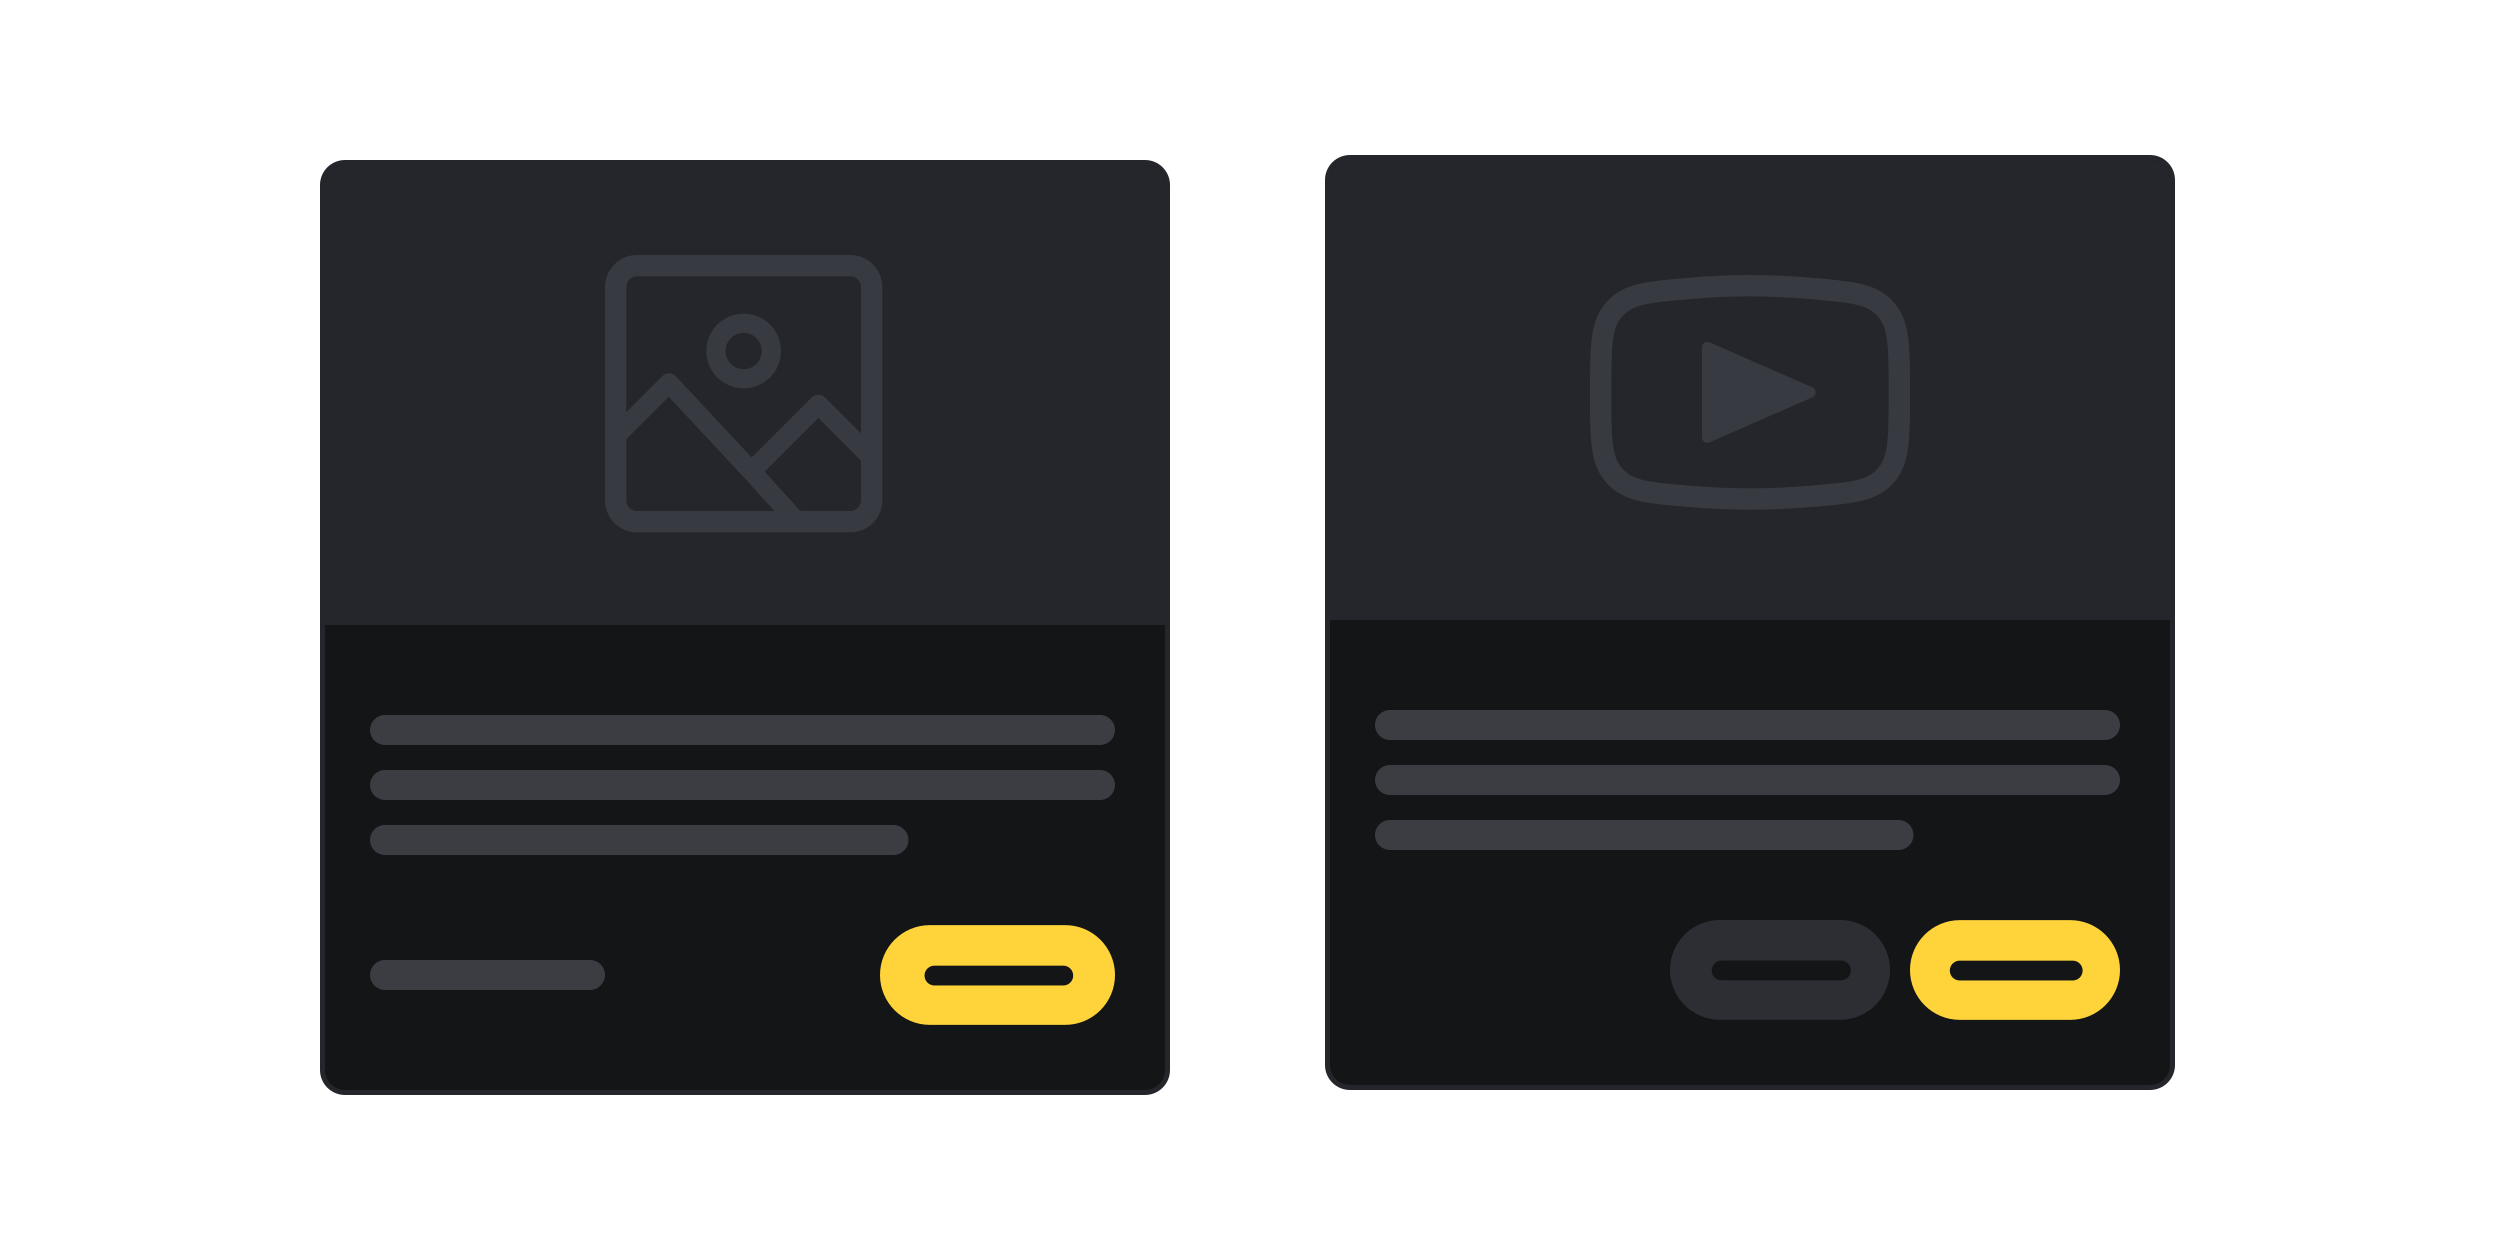
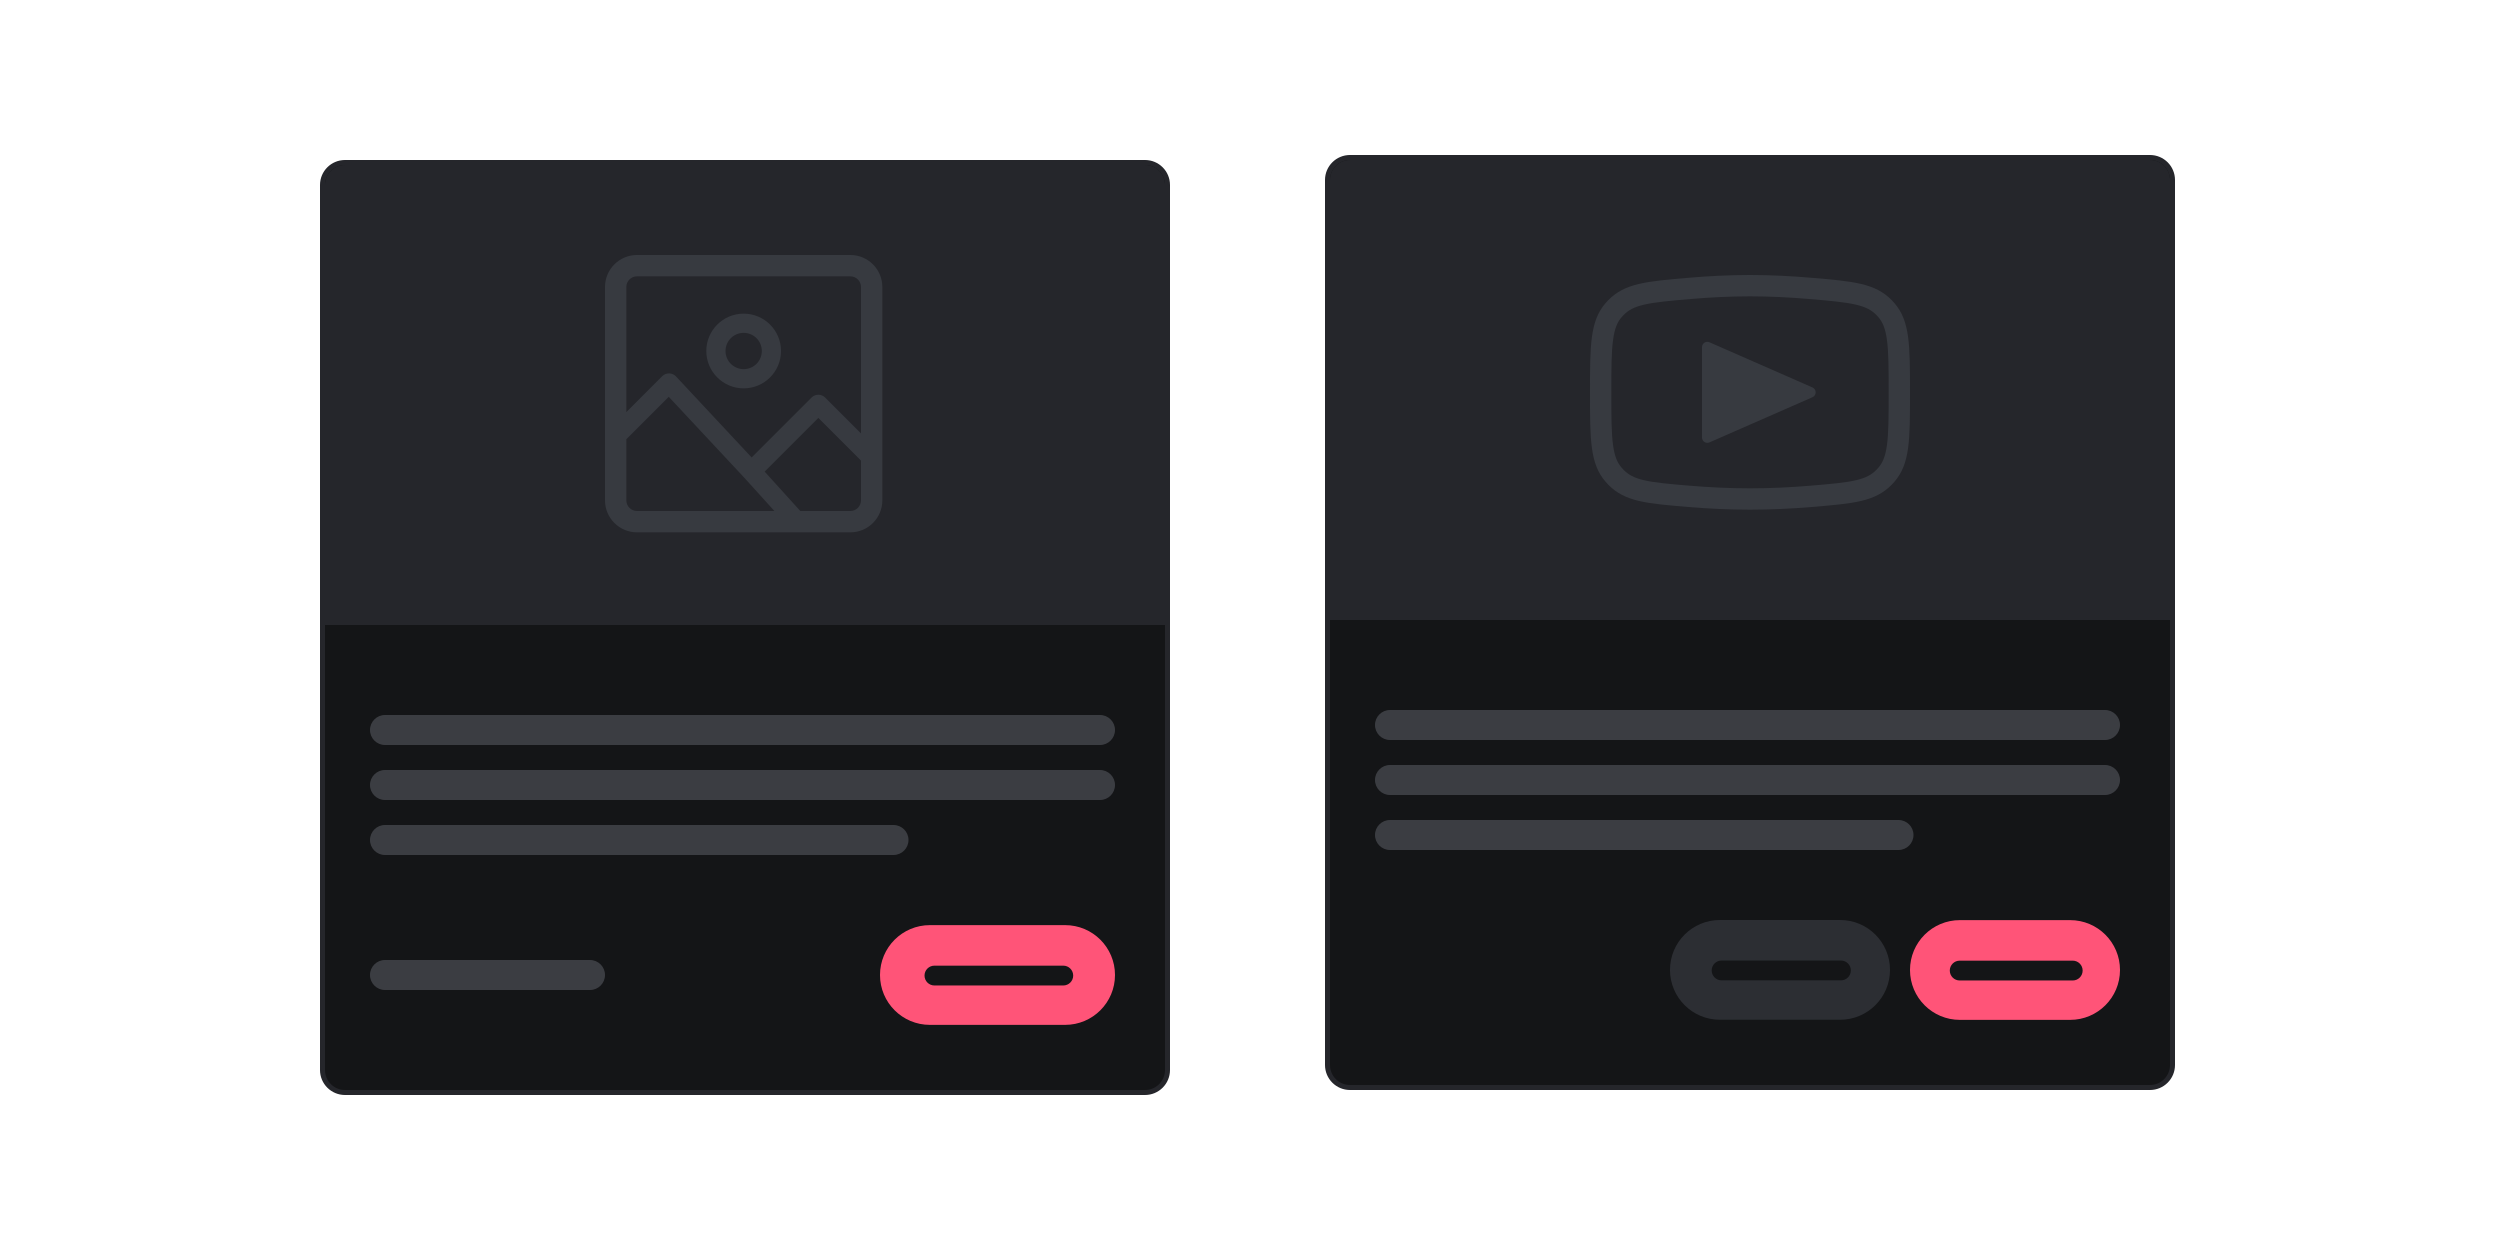
<svg xmlns="http://www.w3.org/2000/svg" fill="none" viewBox="0 0 500 250">
  <rect width="169" height="186" x="64.5" y="32.5" fill="#141517" stroke="#25262B" rx="4.5" />
  <rect width="107.698" height="6" x="74" y="165" fill="#3B3D42" rx="3" />
  <rect width="47" height="6" x="74" y="192" fill="#3B3D42" rx="3" />
  <rect width="149" height="6" x="74" y="154" fill="#3B3D42" rx="3" />
  <rect width="149" height="6" x="74" y="143" fill="#3B3D42" rx="3" />
-   <rect width="47" height="19.95" x="176" y="185.025" fill="#FFD43B" rx="9.975" />
+   <rect width="47" height="19.95" x="176" y="185.025" fill="#ff5478" rx="9.975" />
  <rect width="29.735" height="3.968" x="184.904" y="193.13" fill="#141517" rx="1.984" />
  <path fill="#25262B" d="M65 37a4 4 0 014-4h160a4 4 0 014 4v88H65V37z" />
  <path fill="#373A40" fill-rule="evenodd" d="M127.4 51h42.667a6.4 6.4 0 016.4 6.4v42.667a6.4 6.4 0 01-6.4 6.4H127.4a6.4 6.4 0 01-6.4-6.4V57.4a6.4 6.4 0 016.4-6.4zm0 4.267a2.133 2.133 0 00-2.133 2.133v25.018l7.175-7.176a1.921 1.921 0 012.762.048l15.123 16.201 11.982-11.982a1.92 1.92 0 012.715 0l7.176 7.176V57.4a2.133 2.133 0 00-2.133-2.133H127.4zm-2.133 44.8V87.849l8.486-8.486 15.113 16.19 6.016 6.647H127.4a2.133 2.133 0 01-2.133-2.133zm44.8 2.133h-10.006l-7.132-7.88 10.738-10.738 8.533 8.533v7.952a2.133 2.133 0 01-2.133 2.133zm-24.964-32a3.63 3.63 0 117.261.001 3.63 3.63 0 01-7.261-.001zm3.63-7.47a7.47 7.47 0 100 14.94 7.47 7.47 0 000-14.94z" clip-rule="evenodd" />
  <rect width="169" height="186" x="265.5" y="31.5" fill="#141517" stroke="#25262B" rx="4.5" />
  <rect width="107.698" height="6" x="275" y="164" fill="#3B3D42" rx="3" />
  <rect width="149" height="6" x="275" y="153" fill="#3B3D42" rx="3" />
  <rect width="149" height="6" x="275" y="142" fill="#3B3D42" rx="3" />
-   <rect width="42" height="19.95" x="382" y="184.025" fill="#FFD43B" rx="9.975" />
+   <rect width="42" height="19.95" x="382" y="184.025" fill="#ff5478" rx="9.975" />
  <rect width="26.571" height="3.968" x="389.957" y="192.13" fill="#141517" rx="1.984" />
  <rect width="44" height="19.95" x="334" y="184" fill="#2C2E33" rx="9.975" />
  <rect width="27.837" height="3.968" x="342.335" y="192.105" fill="#141517" rx="1.984" />
  <path fill="#25262B" d="M266 36a4 4 0 014-4h160a4 4 0 014 4v88H266V36z" />
  <path fill="#373A40" fill-rule="evenodd" d="M338.328 59.787c3.7-.313 7.665-.52 11.672-.52 4.007 0 7.972.207 11.671.52 4.455.377 7.338.632 9.543 1.152 2.007.474 3.126 1.1 4.09 2.086.105.108.254.27.353.384.85.984 1.409 2.21 1.726 4.531.341 2.487.35 5.733.35 10.633 0 4.844-.009 8.044-.349 10.498-.317 2.284-.872 3.502-1.731 4.494a9.496 9.496 0 01-.353.384c-.976.998-2.087 1.617-4.044 2.081-2.162.512-4.982.759-9.361 1.123-3.705.31-7.732.514-11.895.514-4.163 0-8.19-.205-11.895-.514-4.379-.364-7.199-.61-9.361-1.123-1.957-.464-3.068-1.083-4.044-2.08a9.496 9.496 0 01-.353-.385c-.859-.992-1.414-2.21-1.731-4.494-.34-2.454-.349-5.654-.349-10.498 0-4.9.009-8.146.35-10.633.318-2.322.876-3.547 1.726-4.53.099-.115.248-.277.353-.385.964-.986 2.083-1.612 4.09-2.086 2.205-.52 5.088-.775 9.542-1.152zM318 78.573c0-9.566 0-14.349 3.115-17.953.155-.18.363-.406.529-.577 3.329-3.407 7.661-3.774 16.325-4.507C341.762 55.214 345.85 55 350 55s8.238.215 12.032.536c8.663.733 12.995 1.1 16.324 4.507.166.17.374.397.529.577C382 64.224 382 69.007 382 78.573c0 9.452 0 14.177-3.12 17.783a13.25 13.25 0 01-.531.577c-3.334 3.408-7.59 3.763-16.1 4.473-3.802.316-7.949.527-12.249.527-4.3 0-8.447-.211-12.249-.527-8.511-.71-12.766-1.065-16.101-4.473a13.888 13.888 0 01-.53-.577C318 92.75 318 88.025 318 78.573zm22.4-9.14c0-.77.79-1.286 1.495-.977l20.598 9.034c.851.373.851 1.58 0 1.954l-20.598 9.034a1.067 1.067 0 01-1.495-.977V69.433z" clip-rule="evenodd" />
</svg>
